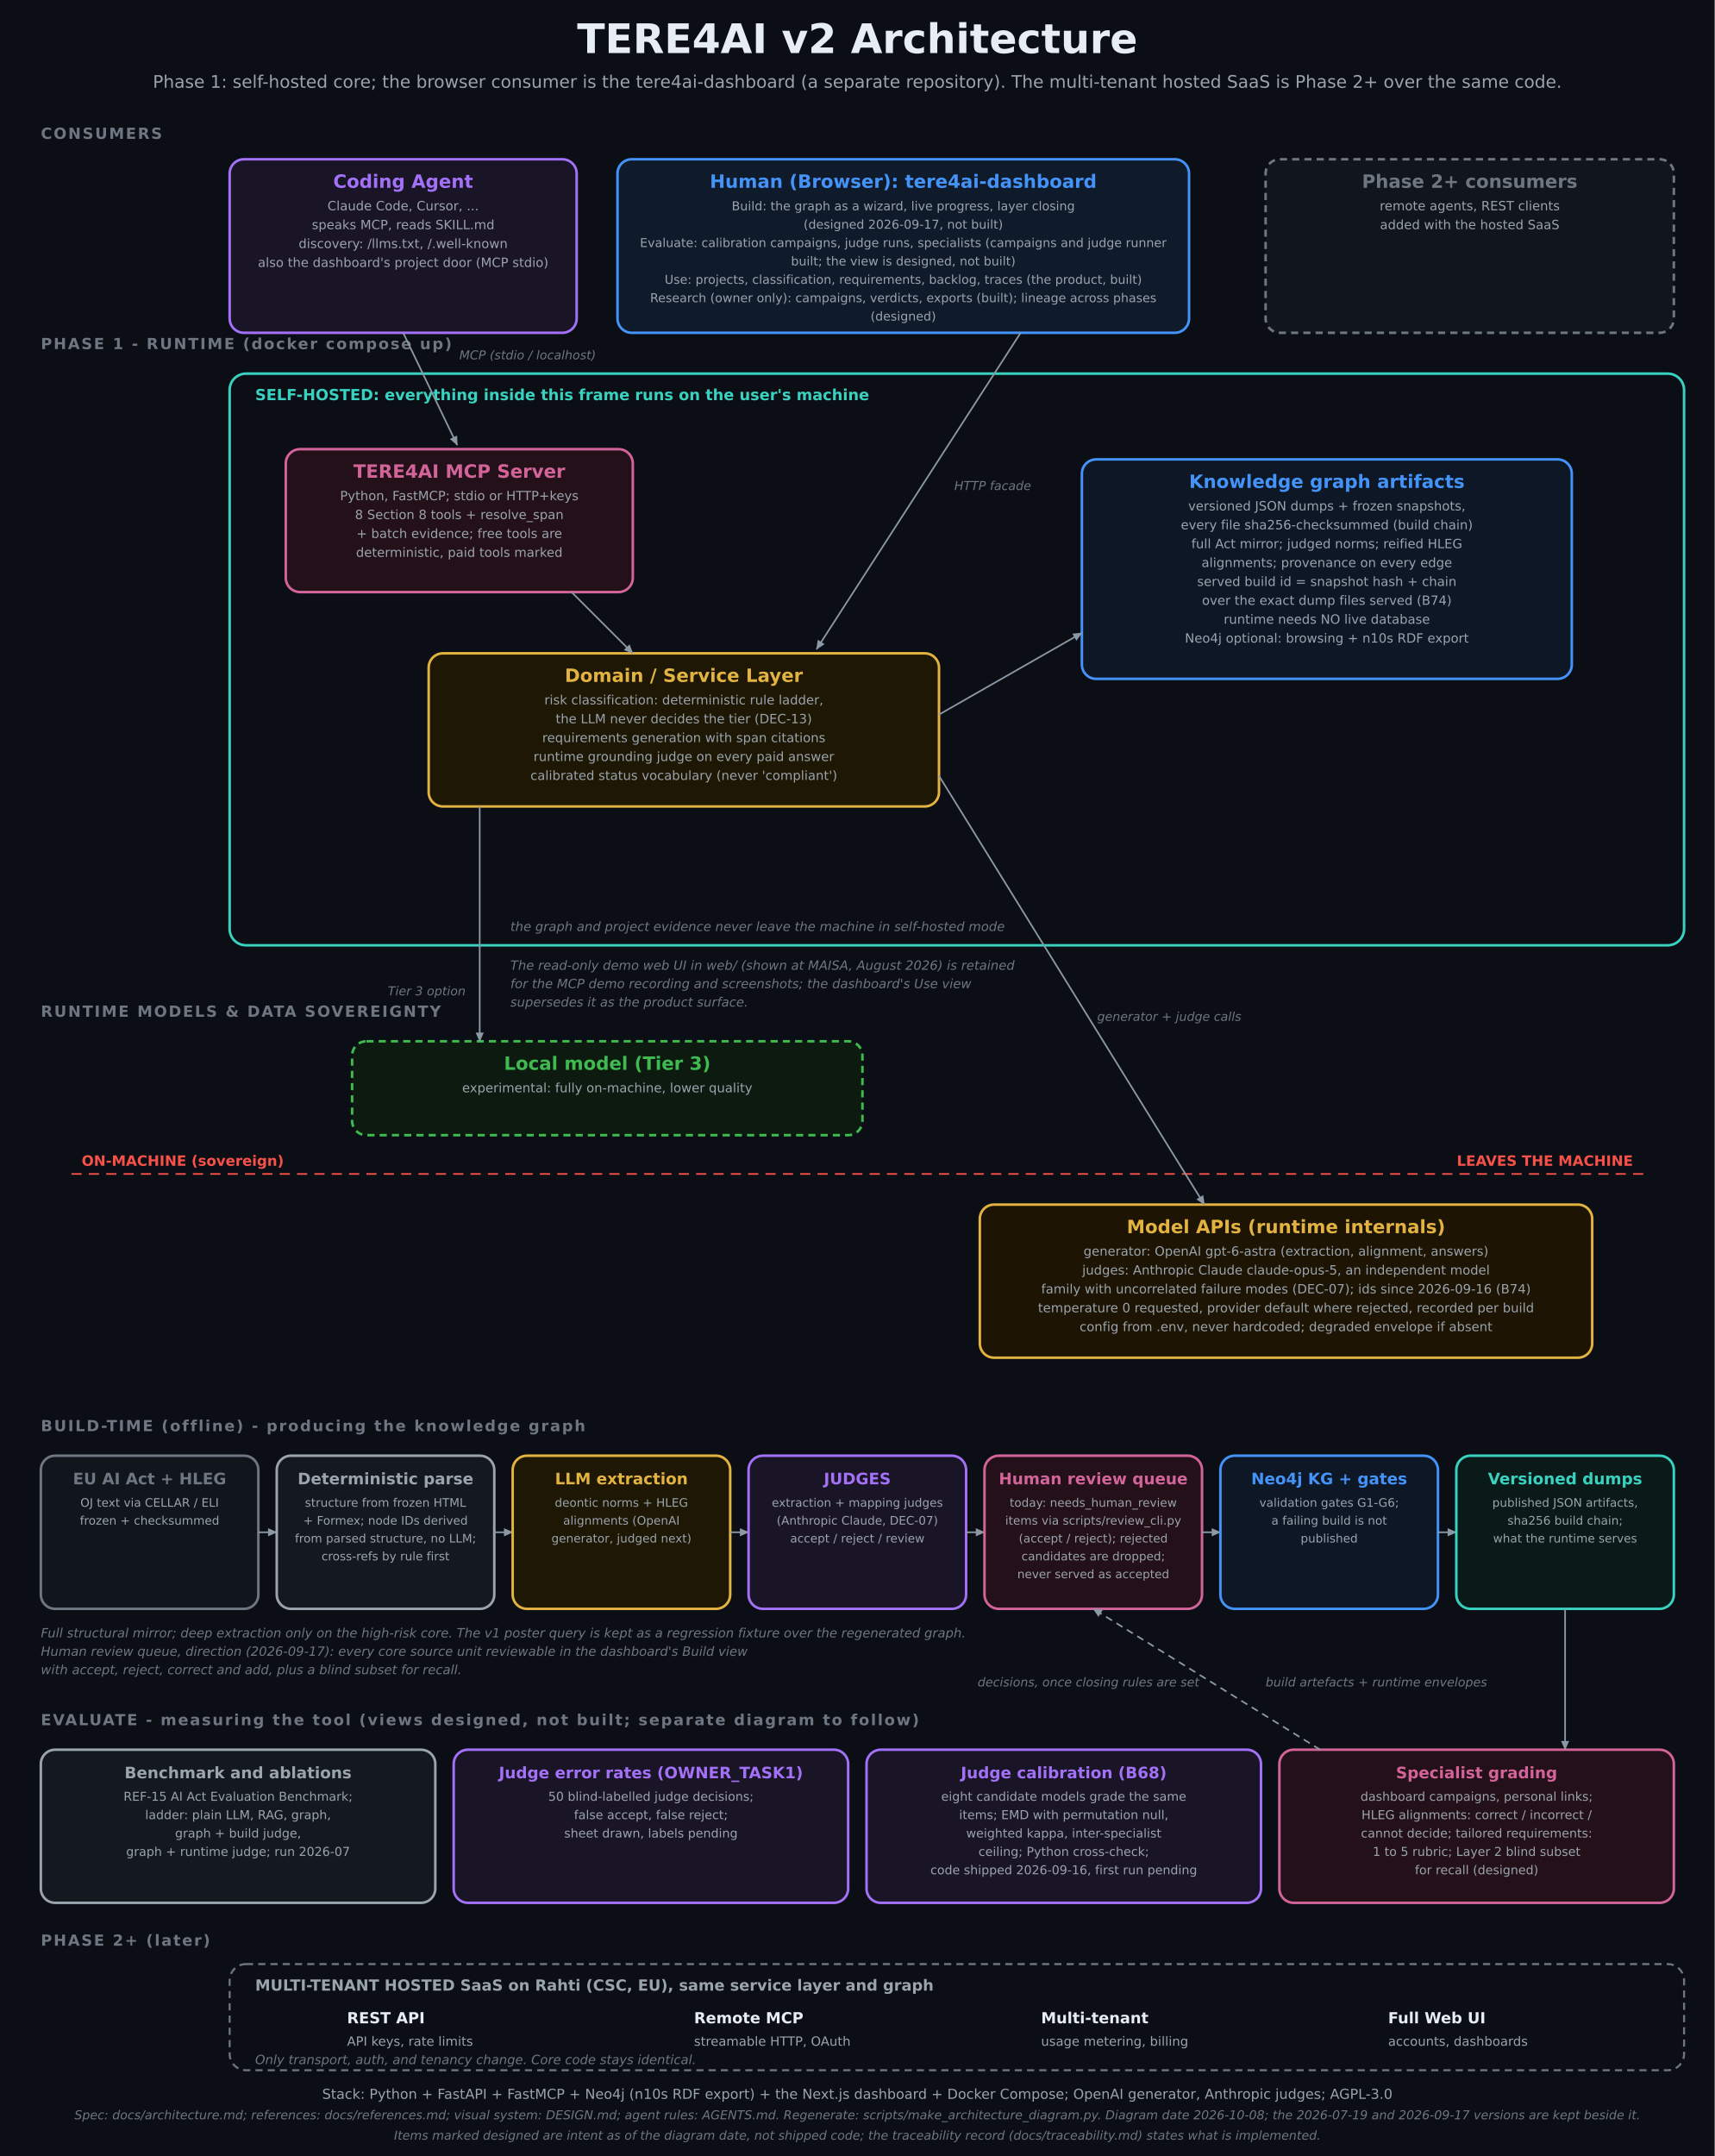
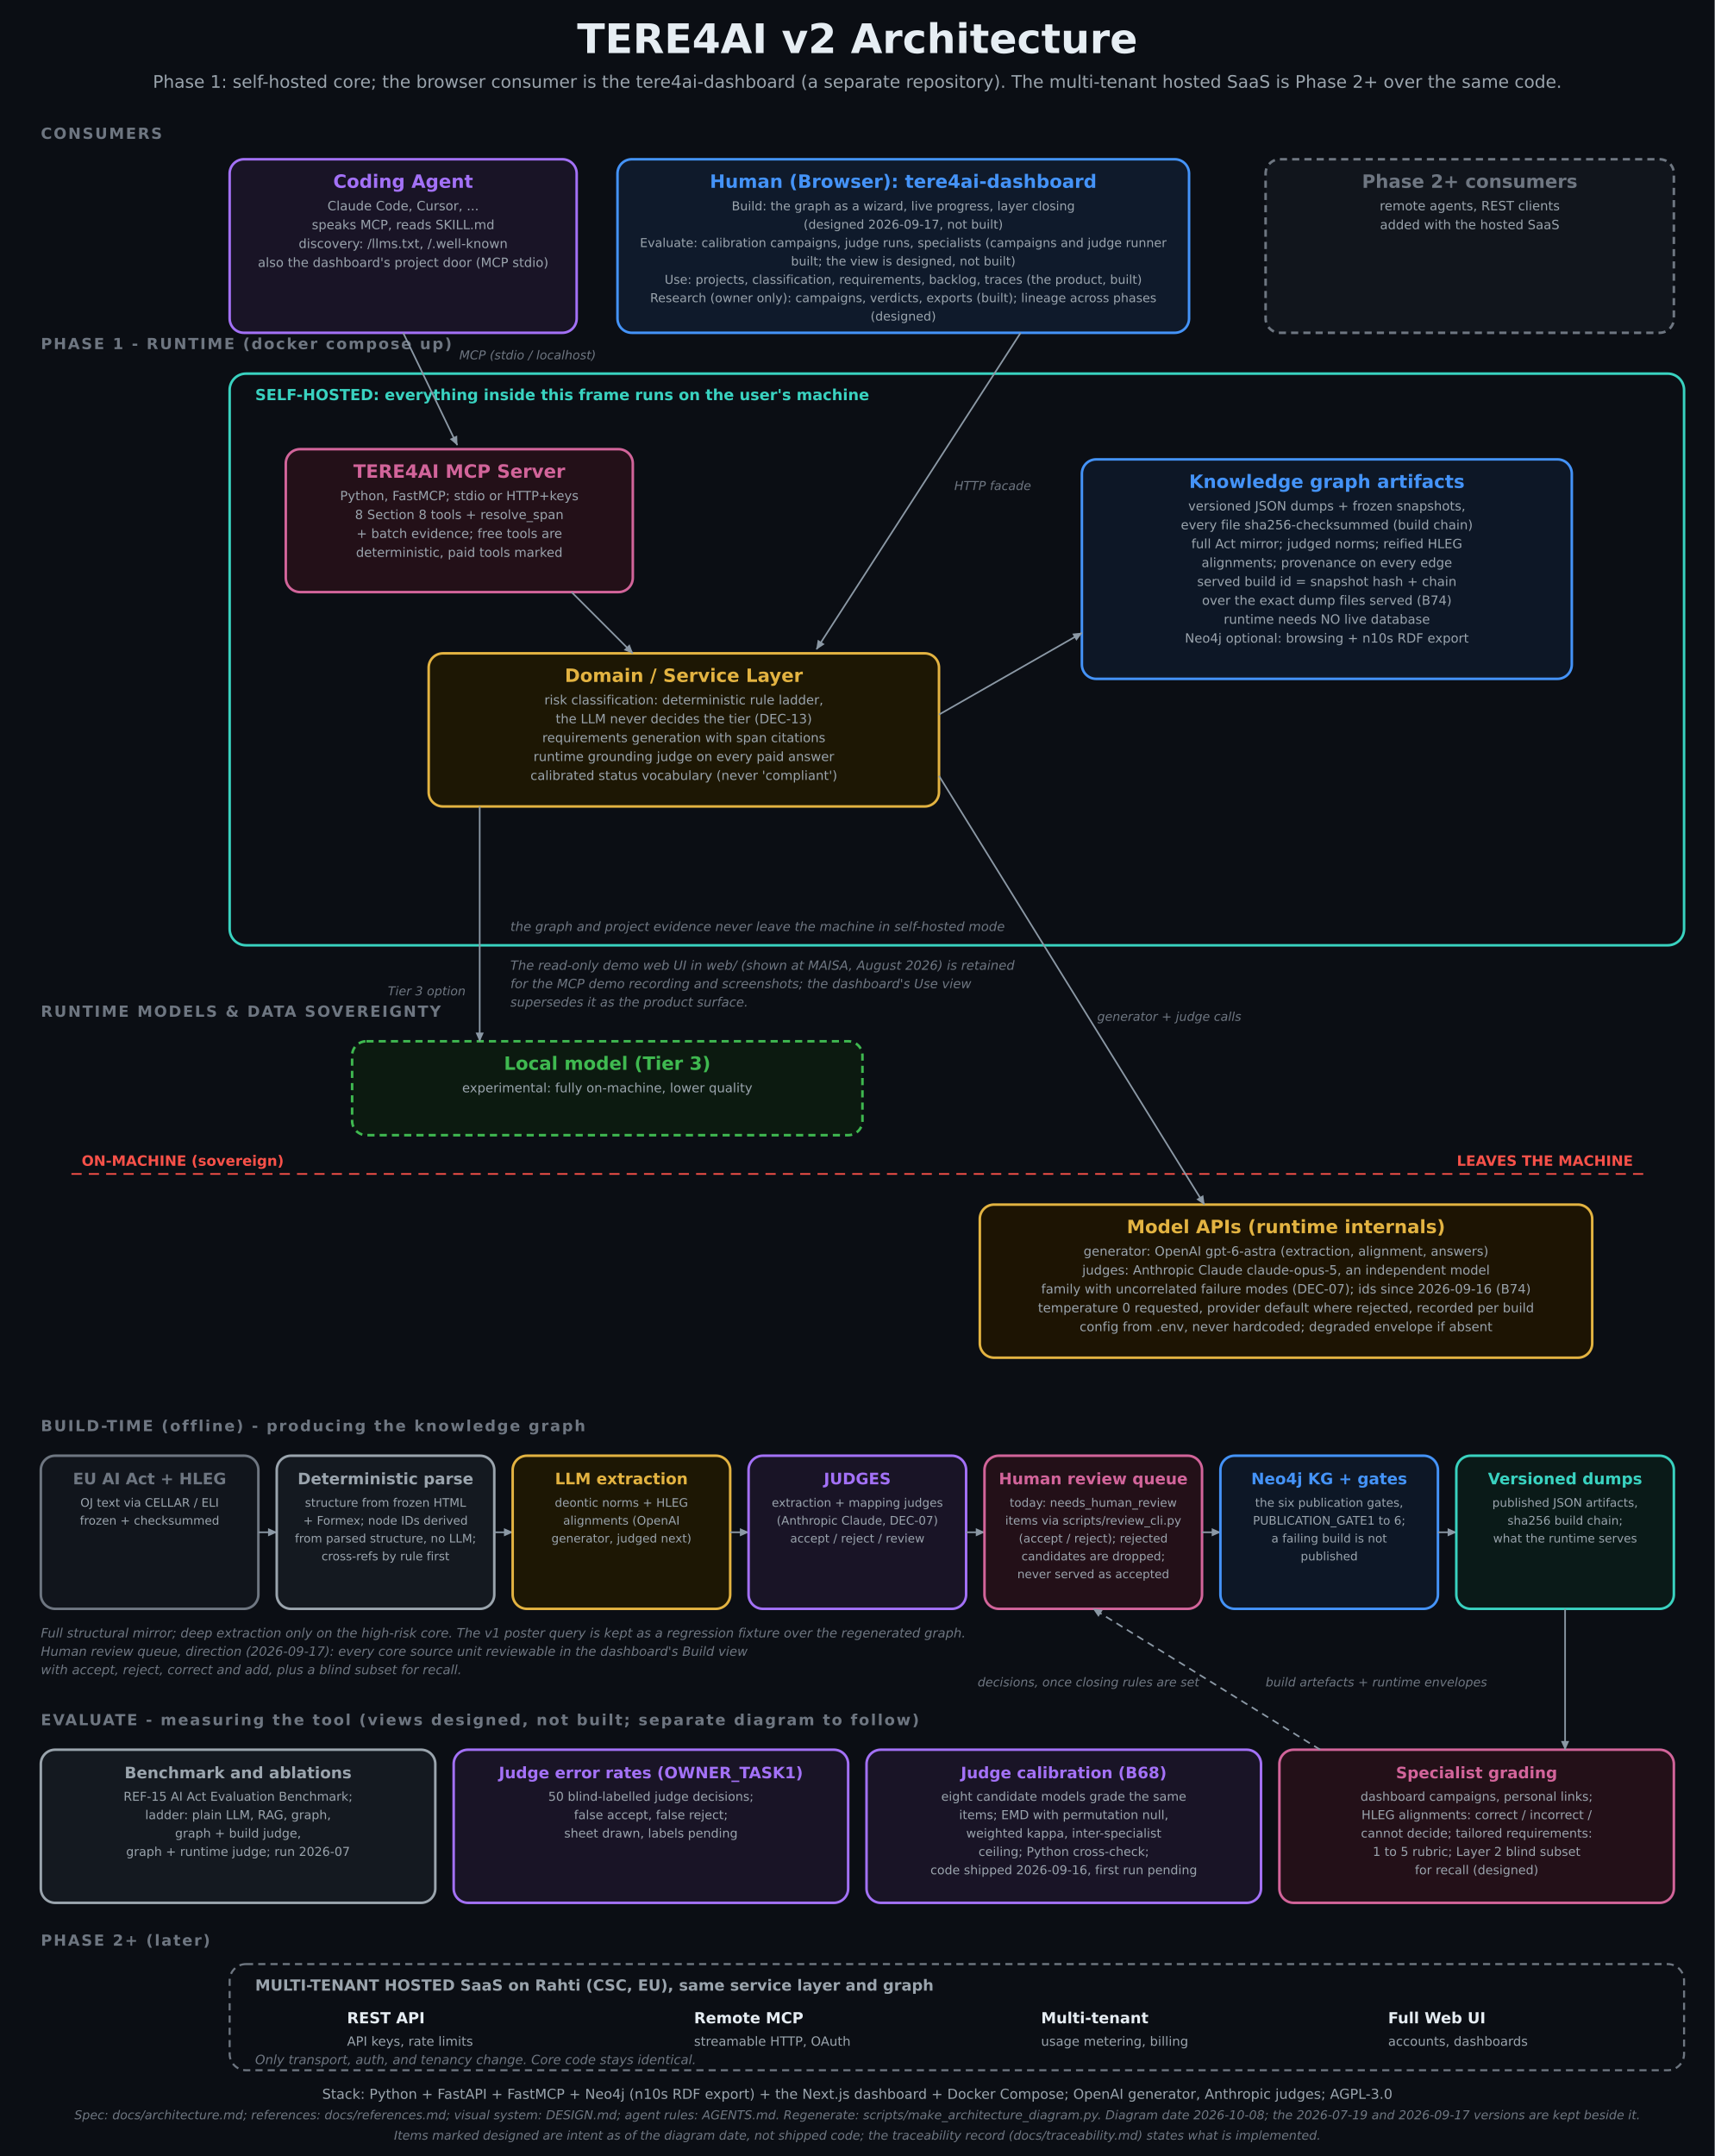
<svg xmlns="http://www.w3.org/2000/svg" width="1680" height="2112" viewBox="0 0 1680 2112">
  <defs>
    <marker id="ah" markerWidth="11" markerHeight="11" refX="8.5" refY="4" orient="auto" markerUnits="userSpaceOnUse">
      <path d="M0,0 L9,4 L0,8 z" fill="#8b98a5" />
    </marker>
  </defs>
  <rect x="0" y="0" width="1680" height="2112" fill="#0b0e14" />
  <text x="840.0" y="52" font-family="DejaVu Sans, sans-serif" font-size="40" fill="#e6edf3" text-anchor="middle" font-weight="bold">TERE4AI v2  Architecture</text>
  <text x="840.0" y="86" font-family="DejaVu Sans, sans-serif" font-size="17" fill="#9aa4ad" text-anchor="middle">Phase 1: self-hosted core; the browser consumer is the tere4ai-dashboard (a separate repository). The multi-tenant hosted SaaS is Phase 2+ over the same code.</text>
  <text x="40" y="136" font-family="DejaVu Sans, sans-serif" font-size="15" fill="#6e7681" text-anchor="start" font-weight="bold" letter-spacing="1.5">CONSUMERS</text>
  <rect x="225" y="156" width="340" height="170" rx="14" fill="#191426" stroke="#a371f7" stroke-width="2.5" />
  <text x="395.0" y="184" font-family="DejaVu Sans, sans-serif" font-size="18" fill="#a371f7" text-anchor="middle" font-weight="bold">Coding Agent</text>
  <text x="395.0" y="206" font-family="DejaVu Sans, sans-serif" font-size="12.5" fill="#9aa4ad" text-anchor="middle">Claude Code, Cursor, ...</text>
  <text x="395.0" y="224.5" font-family="DejaVu Sans, sans-serif" font-size="12.5" fill="#9aa4ad" text-anchor="middle">speaks MCP, reads SKILL.md</text>
  <text x="395.0" y="243.0" font-family="DejaVu Sans, sans-serif" font-size="12.5" fill="#9aa4ad" text-anchor="middle">discovery: /llms.txt, /.well-known</text>
  <text x="395.0" y="261.5" font-family="DejaVu Sans, sans-serif" font-size="12.5" fill="#9aa4ad" text-anchor="middle">also the dashboard's project door (MCP stdio)</text>
  <rect x="605" y="156" width="560" height="170" rx="14" fill="#0f1a2b" stroke="#4493f8" stroke-width="2.5" />
  <text x="885.0" y="184" font-family="DejaVu Sans, sans-serif" font-size="18" fill="#4493f8" text-anchor="middle" font-weight="bold">Human (Browser): tere4ai-dashboard</text>
  <text x="885.0" y="206" font-family="DejaVu Sans, sans-serif" font-size="12" fill="#9aa4ad" text-anchor="middle">Build: the graph as a wizard, live progress, layer closing</text>
  <text x="885.0" y="224" font-family="DejaVu Sans, sans-serif" font-size="12" fill="#9aa4ad" text-anchor="middle">(designed 2026-09-17, not built)</text>
  <text x="885.0" y="242" font-family="DejaVu Sans, sans-serif" font-size="12" fill="#9aa4ad" text-anchor="middle">Evaluate: calibration campaigns, judge runs, specialists (campaigns and judge runner</text>
  <text x="885.0" y="260" font-family="DejaVu Sans, sans-serif" font-size="12" fill="#9aa4ad" text-anchor="middle">built; the view is designed, not built)</text>
  <text x="885.0" y="278" font-family="DejaVu Sans, sans-serif" font-size="12" fill="#9aa4ad" text-anchor="middle">Use: projects, classification, requirements, backlog, traces (the product, built)</text>
  <text x="885.0" y="296" font-family="DejaVu Sans, sans-serif" font-size="12" fill="#9aa4ad" text-anchor="middle">Research (owner only): campaigns, verdicts, exports (built); lineage across phases</text>
  <text x="885.0" y="314" font-family="DejaVu Sans, sans-serif" font-size="12" fill="#9aa4ad" text-anchor="middle">(designed)</text>
  <rect x="1240" y="156" width="400" height="170" rx="14" fill="#11151c" stroke="#6e7681" stroke-width="2.5" stroke-dasharray="7,5" />
  <text x="1440.0" y="184" font-family="DejaVu Sans, sans-serif" font-size="18" fill="#6e7681" text-anchor="middle" font-weight="bold">Phase 2+ consumers</text>
  <text x="1440.0" y="206" font-family="DejaVu Sans, sans-serif" font-size="12.5" fill="#9aa4ad" text-anchor="middle">remote agents, REST clients</text>
  <text x="1440.0" y="224.5" font-family="DejaVu Sans, sans-serif" font-size="12.5" fill="#9aa4ad" text-anchor="middle">added with the hosted SaaS</text>
  <text x="40" y="342" font-family="DejaVu Sans, sans-serif" font-size="15" fill="#6e7681" text-anchor="start" font-weight="bold" letter-spacing="1.5">PHASE 1 - RUNTIME (docker compose up)</text>
  <rect x="225" y="366" width="1425" height="560" rx="16" fill="none" stroke="#39d2c0" stroke-width="2.5" />
  <text x="250" y="392" font-family="DejaVu Sans, sans-serif" font-size="15" fill="#39d2c0" text-anchor="start" font-weight="bold">SELF-HOSTED: everything inside this frame runs on the user's machine</text>
  <line x1="395" y1="326" x2="448" y2="436" stroke="#8b98a5" stroke-width="1.6" marker-end="url(#ah)" />
  <text x="450" y="352" font-family="DejaVu Sans, sans-serif" font-size="12" fill="#6e7681" text-anchor="start" font-style="italic">MCP (stdio / localhost)</text>
  <line x1="1000" y1="326" x2="800" y2="636" stroke="#8b98a5" stroke-width="1.6" marker-end="url(#ah)" />
  <text x="935" y="480" font-family="DejaVu Sans, sans-serif" font-size="12" fill="#6e7681" text-anchor="start" font-style="italic">HTTP facade</text>
  <rect x="280" y="440" width="340" height="140" rx="14" fill="#231018" stroke="#d2649a" stroke-width="2.5" />
  <text x="450.0" y="468" font-family="DejaVu Sans, sans-serif" font-size="18" fill="#d2649a" text-anchor="middle" font-weight="bold">TERE4AI MCP Server</text>
  <text x="450.0" y="490" font-family="DejaVu Sans, sans-serif" font-size="12.5" fill="#9aa4ad" text-anchor="middle">Python, FastMCP; stdio or HTTP+keys</text>
  <text x="450.0" y="508.5" font-family="DejaVu Sans, sans-serif" font-size="12.5" fill="#9aa4ad" text-anchor="middle">8 Section 8 tools + resolve_span</text>
  <text x="450.0" y="527.0" font-family="DejaVu Sans, sans-serif" font-size="12.5" fill="#9aa4ad" text-anchor="middle">+ batch evidence; free tools are</text>
  <text x="450.0" y="545.5" font-family="DejaVu Sans, sans-serif" font-size="12.5" fill="#9aa4ad" text-anchor="middle">deterministic, paid tools marked</text>
  <rect x="420" y="640" width="500" height="150" rx="14" fill="#1d1704" stroke="#e3b341" stroke-width="2.5" />
  <text x="670.0" y="668" font-family="DejaVu Sans, sans-serif" font-size="18" fill="#e3b341" text-anchor="middle" font-weight="bold">Domain / Service Layer</text>
  <text x="670.0" y="690" font-family="DejaVu Sans, sans-serif" font-size="12.5" fill="#9aa4ad" text-anchor="middle">risk classification: deterministic rule ladder,</text>
  <text x="670.0" y="708.5" font-family="DejaVu Sans, sans-serif" font-size="12.5" fill="#9aa4ad" text-anchor="middle">the LLM never decides the tier (DEC-13)</text>
  <text x="670.0" y="727.0" font-family="DejaVu Sans, sans-serif" font-size="12.5" fill="#9aa4ad" text-anchor="middle">requirements generation with span citations</text>
  <text x="670.0" y="745.5" font-family="DejaVu Sans, sans-serif" font-size="12.5" fill="#9aa4ad" text-anchor="middle">runtime grounding judge on every paid answer</text>
  <text x="670.0" y="764.0" font-family="DejaVu Sans, sans-serif" font-size="12.5" fill="#9aa4ad" text-anchor="middle">calibrated status vocabulary (never 'compliant')</text>
  <rect x="1060" y="450" width="480" height="215" rx="14" fill="#0d1726" stroke="#4493f8" stroke-width="2.5" />
  <text x="1300.0" y="478" font-family="DejaVu Sans, sans-serif" font-size="18" fill="#4493f8" text-anchor="middle" font-weight="bold">Knowledge graph artifacts</text>
  <text x="1300.0" y="500" font-family="DejaVu Sans, sans-serif" font-size="12.5" fill="#9aa4ad" text-anchor="middle">versioned JSON dumps + frozen snapshots,</text>
  <text x="1300.0" y="518.5" font-family="DejaVu Sans, sans-serif" font-size="12.5" fill="#9aa4ad" text-anchor="middle">every file sha256-checksummed (build chain)</text>
  <text x="1300.0" y="537.0" font-family="DejaVu Sans, sans-serif" font-size="12.5" fill="#9aa4ad" text-anchor="middle">full Act mirror; judged norms; reified HLEG</text>
  <text x="1300.0" y="555.5" font-family="DejaVu Sans, sans-serif" font-size="12.5" fill="#9aa4ad" text-anchor="middle">alignments; provenance on every edge</text>
  <text x="1300.0" y="574.0" font-family="DejaVu Sans, sans-serif" font-size="12.5" fill="#9aa4ad" text-anchor="middle">served build id = snapshot hash + chain</text>
  <text x="1300.0" y="592.5" font-family="DejaVu Sans, sans-serif" font-size="12.5" fill="#9aa4ad" text-anchor="middle">over the exact dump files served (B74)</text>
  <text x="1300.0" y="611.0" font-family="DejaVu Sans, sans-serif" font-size="12.5" fill="#9aa4ad" text-anchor="middle">runtime needs NO live database</text>
  <text x="1300.0" y="629.5" font-family="DejaVu Sans, sans-serif" font-size="12.5" fill="#9aa4ad" text-anchor="middle">Neo4j optional: browsing + n10s RDF export</text>
  <line x1="560" y1="580" x2="620" y2="640" stroke="#8b98a5" stroke-width="1.6" marker-end="url(#ah)" />
  <line x1="920" y1="700" x2="1060" y2="620" stroke="#8b98a5" stroke-width="1.6" marker-end="url(#ah)" />
  <text x="500" y="912" font-family="DejaVu Sans, sans-serif" font-size="12.5" fill="#6e7681" text-anchor="start" font-style="italic">the graph and project evidence never leave the machine in self-hosted mode</text>
  <text x="500" y="950" font-family="DejaVu Sans, sans-serif" font-size="12.5" fill="#6e7681" text-anchor="start" font-style="italic">The read-only demo web UI in web/ (shown at MAISA, August 2026) is retained</text>
  <text x="500" y="968" font-family="DejaVu Sans, sans-serif" font-size="12.5" fill="#6e7681" text-anchor="start" font-style="italic">for the MCP demo recording and screenshots; the dashboard's Use view</text>
  <text x="500" y="986" font-family="DejaVu Sans, sans-serif" font-size="12.5" fill="#6e7681" text-anchor="start" font-style="italic">supersedes it as the product surface.</text>
  <text x="40" y="996" font-family="DejaVu Sans, sans-serif" font-size="15" fill="#6e7681" text-anchor="start" font-weight="bold" letter-spacing="1.5">RUNTIME MODELS &amp; DATA SOVEREIGNTY</text>
  <rect x="345" y="1020" width="500" height="92" rx="14" fill="#0c1a10" stroke="#3fb950" stroke-width="2.5" stroke-dasharray="7,5" />
  <text x="595.0" y="1048" font-family="DejaVu Sans, sans-serif" font-size="18" fill="#3fb950" text-anchor="middle" font-weight="bold">Local model (Tier 3)</text>
  <text x="595.0" y="1070" font-family="DejaVu Sans, sans-serif" font-size="12.5" fill="#9aa4ad" text-anchor="middle">experimental: fully on-machine, lower quality</text>
  <line x1="470" y1="790" x2="470" y2="1020" stroke="#8b98a5" stroke-width="1.6" marker-end="url(#ah)" />
  <text x="380" y="975" font-family="DejaVu Sans, sans-serif" font-size="12" fill="#6e7681" text-anchor="start" font-style="italic">Tier 3 option</text>
  <line x1="70" y1="1150" x2="1610" y2="1150" stroke="#f85149" stroke-width="1.6" stroke-dasharray="10,7" />
  <text x="80" y="1142" font-family="DejaVu Sans, sans-serif" font-size="14" fill="#f85149" text-anchor="start" font-weight="bold">ON-MACHINE (sovereign)</text>
  <text x="1600" y="1142" font-family="DejaVu Sans, sans-serif" font-size="14" fill="#f85149" text-anchor="end" font-weight="bold">LEAVES THE MACHINE</text>
  <rect x="960" y="1180" width="600" height="150" rx="14" fill="#1d1403" stroke="#e3b341" stroke-width="2.5" />
  <text x="1260.0" y="1208" font-family="DejaVu Sans, sans-serif" font-size="18" fill="#e3b341" text-anchor="middle" font-weight="bold">Model APIs (runtime internals)</text>
  <text x="1260.0" y="1230" font-family="DejaVu Sans, sans-serif" font-size="12.5" fill="#9aa4ad" text-anchor="middle">generator: OpenAI gpt-6-astra (extraction, alignment, answers)</text>
  <text x="1260.0" y="1248.5" font-family="DejaVu Sans, sans-serif" font-size="12.5" fill="#9aa4ad" text-anchor="middle">judges: Anthropic Claude claude-opus-5, an independent model</text>
  <text x="1260.0" y="1267.0" font-family="DejaVu Sans, sans-serif" font-size="12.5" fill="#9aa4ad" text-anchor="middle">family with uncorrelated failure modes (DEC-07); ids since 2026-09-16 (B74)</text>
  <text x="1260.0" y="1285.5" font-family="DejaVu Sans, sans-serif" font-size="12.5" fill="#9aa4ad" text-anchor="middle">temperature 0 requested, provider default where rejected, recorded per build</text>
  <text x="1260.0" y="1304.0" font-family="DejaVu Sans, sans-serif" font-size="12.5" fill="#9aa4ad" text-anchor="middle">config from .env, never hardcoded; degraded envelope if absent</text>
  <line x1="920" y1="760" x2="1180" y2="1180" stroke="#8b98a5" stroke-width="1.6" marker-end="url(#ah)" />
  <text x="1075" y="1000" font-family="DejaVu Sans, sans-serif" font-size="12" fill="#6e7681" text-anchor="start" font-style="italic">generator + judge calls</text>
  <text x="40" y="1402" font-family="DejaVu Sans, sans-serif" font-size="15" fill="#6e7681" text-anchor="start" font-weight="bold" letter-spacing="1.5">BUILD-TIME (offline) - producing the knowledge graph</text>
  <rect x="40" y="1426" width="213.143" height="150" rx="14" fill="#11151c" stroke="#6e7681" stroke-width="2.5" />
  <text x="146.571" y="1454" font-family="DejaVu Sans, sans-serif" font-size="15.5" fill="#6e7681" text-anchor="middle" font-weight="bold">EU AI Act + HLEG</text>
  <text x="146.571" y="1476" font-family="DejaVu Sans, sans-serif" font-size="11.5" fill="#9aa4ad" text-anchor="middle">OJ text via CELLAR / ELI</text>
  <text x="146.571" y="1493.5" font-family="DejaVu Sans, sans-serif" font-size="11.5" fill="#9aa4ad" text-anchor="middle">frozen + checksummed</text>
  <line x1="253.143" y1="1501.0" x2="271.143" y2="1501.0" stroke="#8b98a5" stroke-width="1.6" marker-end="url(#ah)" />
  <rect x="271.143" y="1426" width="213.143" height="150" rx="14" fill="#141920" stroke="#9aa4ad" stroke-width="2.5" />
  <text x="377.714" y="1454" font-family="DejaVu Sans, sans-serif" font-size="15.5" fill="#9aa4ad" text-anchor="middle" font-weight="bold">Deterministic parse</text>
  <text x="377.714" y="1476" font-family="DejaVu Sans, sans-serif" font-size="11.5" fill="#9aa4ad" text-anchor="middle">structure from frozen HTML</text>
  <text x="377.714" y="1493.5" font-family="DejaVu Sans, sans-serif" font-size="11.5" fill="#9aa4ad" text-anchor="middle">+ Formex; node IDs derived</text>
  <text x="377.714" y="1511.0" font-family="DejaVu Sans, sans-serif" font-size="11.5" fill="#9aa4ad" text-anchor="middle">from parsed structure, no LLM;</text>
  <text x="377.714" y="1528.5" font-family="DejaVu Sans, sans-serif" font-size="11.5" fill="#9aa4ad" text-anchor="middle">cross-refs by rule first</text>
  <line x1="484.286" y1="1501.0" x2="502.286" y2="1501.0" stroke="#8b98a5" stroke-width="1.6" marker-end="url(#ah)" />
  <rect x="502.286" y="1426" width="213.143" height="150" rx="14" fill="#1d1704" stroke="#e3b341" stroke-width="2.5" />
  <text x="608.857" y="1454" font-family="DejaVu Sans, sans-serif" font-size="15.5" fill="#e3b341" text-anchor="middle" font-weight="bold">LLM extraction</text>
  <text x="608.857" y="1476" font-family="DejaVu Sans, sans-serif" font-size="11.5" fill="#9aa4ad" text-anchor="middle">deontic norms + HLEG</text>
  <text x="608.857" y="1493.5" font-family="DejaVu Sans, sans-serif" font-size="11.5" fill="#9aa4ad" text-anchor="middle">alignments (OpenAI</text>
  <text x="608.857" y="1511.0" font-family="DejaVu Sans, sans-serif" font-size="11.5" fill="#9aa4ad" text-anchor="middle">generator, judged next)</text>
  <line x1="715.429" y1="1501.0" x2="733.429" y2="1501.0" stroke="#8b98a5" stroke-width="1.6" marker-end="url(#ah)" />
  <rect x="733.429" y="1426" width="213.143" height="150" rx="14" fill="#191426" stroke="#a371f7" stroke-width="2.5" />
  <text x="840" y="1454" font-family="DejaVu Sans, sans-serif" font-size="15.5" fill="#a371f7" text-anchor="middle" font-weight="bold">JUDGES</text>
  <text x="840" y="1476" font-family="DejaVu Sans, sans-serif" font-size="11.5" fill="#9aa4ad" text-anchor="middle">extraction + mapping judges</text>
  <text x="840" y="1493.5" font-family="DejaVu Sans, sans-serif" font-size="11.5" fill="#9aa4ad" text-anchor="middle">(Anthropic Claude, DEC-07)</text>
  <text x="840" y="1511.0" font-family="DejaVu Sans, sans-serif" font-size="11.5" fill="#9aa4ad" text-anchor="middle">accept / reject / review</text>
  <line x1="946.571" y1="1501.0" x2="964.571" y2="1501.0" stroke="#8b98a5" stroke-width="1.6" marker-end="url(#ah)" />
  <rect x="964.571" y="1426" width="213.143" height="150" rx="14" fill="#231018" stroke="#d2649a" stroke-width="2.5" />
  <text x="1071.143" y="1454" font-family="DejaVu Sans, sans-serif" font-size="15.5" fill="#d2649a" text-anchor="middle" font-weight="bold">Human review queue</text>
  <text x="1071.143" y="1476" font-family="DejaVu Sans, sans-serif" font-size="11.5" fill="#9aa4ad" text-anchor="middle">today: needs_human_review</text>
  <text x="1071.143" y="1493.5" font-family="DejaVu Sans, sans-serif" font-size="11.5" fill="#9aa4ad" text-anchor="middle">items via scripts/review_cli.py</text>
  <text x="1071.143" y="1511.0" font-family="DejaVu Sans, sans-serif" font-size="11.5" fill="#9aa4ad" text-anchor="middle">(accept / reject); rejected</text>
  <text x="1071.143" y="1528.5" font-family="DejaVu Sans, sans-serif" font-size="11.5" fill="#9aa4ad" text-anchor="middle">candidates are dropped;</text>
  <text x="1071.143" y="1546.0" font-family="DejaVu Sans, sans-serif" font-size="11.5" fill="#9aa4ad" text-anchor="middle">never served as accepted</text>
  <line x1="1177.714" y1="1501.0" x2="1195.714" y2="1501.0" stroke="#8b98a5" stroke-width="1.6" marker-end="url(#ah)" />
  <rect x="1195.714" y="1426" width="213.143" height="150" rx="14" fill="#0d1726" stroke="#4493f8" stroke-width="2.5" />
  <text x="1302.286" y="1454" font-family="DejaVu Sans, sans-serif" font-size="15.5" fill="#4493f8" text-anchor="middle" font-weight="bold">Neo4j KG + gates</text>
-   <text x="1302.286" y="1476" font-family="DejaVu Sans, sans-serif" font-size="11.5" fill="#9aa4ad" text-anchor="middle">validation gates G1-G6;</text>
-   <text x="1302.286" y="1493.5" font-family="DejaVu Sans, sans-serif" font-size="11.5" fill="#9aa4ad" text-anchor="middle">a failing build is not</text>
-   <text x="1302.286" y="1511.0" font-family="DejaVu Sans, sans-serif" font-size="11.5" fill="#9aa4ad" text-anchor="middle">published</text>
+   <text x="1302.286" y="1476" font-family="DejaVu Sans, sans-serif" font-size="11.5" fill="#9aa4ad" text-anchor="middle">the six publication gates,</text>
+   <text x="1302.286" y="1493.5" font-family="DejaVu Sans, sans-serif" font-size="11.5" fill="#9aa4ad" text-anchor="middle">PUBLICATION_GATE1 to 6;</text>
+   <text x="1302.286" y="1511.0" font-family="DejaVu Sans, sans-serif" font-size="11.5" fill="#9aa4ad" text-anchor="middle">a failing build is not</text>
+   <text x="1302.286" y="1528.5" font-family="DejaVu Sans, sans-serif" font-size="11.5" fill="#9aa4ad" text-anchor="middle">published</text>
  <line x1="1408.857" y1="1501.0" x2="1426.857" y2="1501.0" stroke="#8b98a5" stroke-width="1.6" marker-end="url(#ah)" />
  <rect x="1426.857" y="1426" width="213.143" height="150" rx="14" fill="#0a1a18" stroke="#39d2c0" stroke-width="2.5" />
  <text x="1533.429" y="1454" font-family="DejaVu Sans, sans-serif" font-size="15.5" fill="#39d2c0" text-anchor="middle" font-weight="bold">Versioned dumps</text>
  <text x="1533.429" y="1476" font-family="DejaVu Sans, sans-serif" font-size="11.5" fill="#9aa4ad" text-anchor="middle">published JSON artifacts,</text>
  <text x="1533.429" y="1493.5" font-family="DejaVu Sans, sans-serif" font-size="11.5" fill="#9aa4ad" text-anchor="middle">sha256 build chain;</text>
  <text x="1533.429" y="1511.0" font-family="DejaVu Sans, sans-serif" font-size="11.5" fill="#9aa4ad" text-anchor="middle">what the runtime serves</text>
  <text x="40" y="1604" font-family="DejaVu Sans, sans-serif" font-size="12.5" fill="#6e7681" text-anchor="start" font-style="italic">Full structural mirror; deep extraction only on the high-risk core. The v1 poster query is kept as a regression fixture over the regenerated graph.</text>
  <text x="40" y="1622" font-family="DejaVu Sans, sans-serif" font-size="12.5" fill="#6e7681" text-anchor="start" font-style="italic">Human review queue, direction (2026-09-17): every core source unit reviewable in the dashboard's Build view</text>
  <text x="40" y="1640" font-family="DejaVu Sans, sans-serif" font-size="12.5" fill="#6e7681" text-anchor="start" font-style="italic">with accept, reject, correct and add, plus a blind subset for recall.</text>
  <text x="40" y="1690" font-family="DejaVu Sans, sans-serif" font-size="15" fill="#6e7681" text-anchor="start" font-weight="bold" letter-spacing="1.5">EVALUATE - measuring the tool (views designed, not built; separate diagram to follow)</text>
  <rect x="40" y="1714" width="386.5" height="150" rx="14" fill="#141920" stroke="#9aa4ad" stroke-width="2.5" />
  <text x="233.25" y="1742" font-family="DejaVu Sans, sans-serif" font-size="15.5" fill="#9aa4ad" text-anchor="middle" font-weight="bold">Benchmark and ablations</text>
  <text x="233.25" y="1764" font-family="DejaVu Sans, sans-serif" font-size="12" fill="#9aa4ad" text-anchor="middle">REF-15 AI Act Evaluation Benchmark;</text>
  <text x="233.25" y="1782" font-family="DejaVu Sans, sans-serif" font-size="12" fill="#9aa4ad" text-anchor="middle">ladder: plain LLM, RAG, graph,</text>
  <text x="233.25" y="1800" font-family="DejaVu Sans, sans-serif" font-size="12" fill="#9aa4ad" text-anchor="middle">graph + build judge,</text>
  <text x="233.25" y="1818" font-family="DejaVu Sans, sans-serif" font-size="12" fill="#9aa4ad" text-anchor="middle">graph + runtime judge; run 2026-07</text>
  <rect x="444.5" y="1714" width="386.5" height="150" rx="14" fill="#191426" stroke="#a371f7" stroke-width="2.5" />
  <text x="637.75" y="1742" font-family="DejaVu Sans, sans-serif" font-size="15.5" fill="#a371f7" text-anchor="middle" font-weight="bold">Judge error rates (OWNER_TASK1)</text>
  <text x="637.75" y="1764" font-family="DejaVu Sans, sans-serif" font-size="12" fill="#9aa4ad" text-anchor="middle">50 blind-labelled judge decisions;</text>
  <text x="637.75" y="1782" font-family="DejaVu Sans, sans-serif" font-size="12" fill="#9aa4ad" text-anchor="middle">false accept, false reject;</text>
  <text x="637.75" y="1800" font-family="DejaVu Sans, sans-serif" font-size="12" fill="#9aa4ad" text-anchor="middle">sheet drawn, labels pending</text>
  <rect x="849.0" y="1714" width="386.5" height="150" rx="14" fill="#191426" stroke="#a371f7" stroke-width="2.5" />
  <text x="1042.25" y="1742" font-family="DejaVu Sans, sans-serif" font-size="15.5" fill="#a371f7" text-anchor="middle" font-weight="bold">Judge calibration (B68)</text>
  <text x="1042.25" y="1764" font-family="DejaVu Sans, sans-serif" font-size="12" fill="#9aa4ad" text-anchor="middle">eight candidate models grade the same</text>
  <text x="1042.25" y="1782" font-family="DejaVu Sans, sans-serif" font-size="12" fill="#9aa4ad" text-anchor="middle">items; EMD with permutation null,</text>
  <text x="1042.25" y="1800" font-family="DejaVu Sans, sans-serif" font-size="12" fill="#9aa4ad" text-anchor="middle">weighted kappa, inter-specialist</text>
  <text x="1042.25" y="1818" font-family="DejaVu Sans, sans-serif" font-size="12" fill="#9aa4ad" text-anchor="middle">ceiling; Python cross-check;</text>
  <text x="1042.25" y="1836" font-family="DejaVu Sans, sans-serif" font-size="12" fill="#9aa4ad" text-anchor="middle">code shipped 2026-09-16, first run pending</text>
  <rect x="1253.5" y="1714" width="386.5" height="150" rx="14" fill="#231018" stroke="#d2649a" stroke-width="2.5" />
  <text x="1446.75" y="1742" font-family="DejaVu Sans, sans-serif" font-size="15.5" fill="#d2649a" text-anchor="middle" font-weight="bold">Specialist grading</text>
  <text x="1446.75" y="1764" font-family="DejaVu Sans, sans-serif" font-size="12" fill="#9aa4ad" text-anchor="middle">dashboard campaigns, personal links;</text>
  <text x="1446.75" y="1782" font-family="DejaVu Sans, sans-serif" font-size="12" fill="#9aa4ad" text-anchor="middle">HLEG alignments: correct / incorrect /</text>
  <text x="1446.75" y="1800" font-family="DejaVu Sans, sans-serif" font-size="12" fill="#9aa4ad" text-anchor="middle">cannot decide; tailored requirements:</text>
  <text x="1446.75" y="1818" font-family="DejaVu Sans, sans-serif" font-size="12" fill="#9aa4ad" text-anchor="middle">1 to 5 rubric; Layer 2 blind subset</text>
  <text x="1446.75" y="1836" font-family="DejaVu Sans, sans-serif" font-size="12" fill="#9aa4ad" text-anchor="middle">for recall (designed)</text>
  <line x1="1533.429" y1="1576" x2="1533.429" y2="1714" stroke="#8b98a5" stroke-width="1.6" marker-end="url(#ah)" />
  <text x="1240" y="1652" font-family="DejaVu Sans, sans-serif" font-size="12" fill="#6e7681" text-anchor="start" font-style="italic">build artefacts + runtime envelopes</text>
  <line x1="1293.5" y1="1714" x2="1071.143" y2="1576" stroke="#8b98a5" stroke-width="1.6" stroke-dasharray="7,5" marker-end="url(#ah)" />
  <text x="1175" y="1652" font-family="DejaVu Sans, sans-serif" font-size="12" fill="#6e7681" text-anchor="end" font-style="italic">decisions, once closing rules are set</text>
  <text x="40" y="1906" font-family="DejaVu Sans, sans-serif" font-size="15" fill="#6e7681" text-anchor="start" font-weight="bold" letter-spacing="1.5">PHASE 2+ (later)</text>
  <rect x="225" y="1924" width="1425" height="104" rx="16" fill="none" stroke="#6e7681" stroke-width="2" stroke-dasharray="7,5" />
  <text x="250" y="1950" font-family="DejaVu Sans, sans-serif" font-size="15" fill="#9aa4ad" text-anchor="start" font-weight="bold">MULTI-TENANT HOSTED SaaS on Rahti (CSC, EU), same service layer and graph</text>
  <text x="340" y="1982" font-family="DejaVu Sans, sans-serif" font-size="15" fill="#e6edf3" text-anchor="start" font-weight="bold">REST API</text>
  <text x="340" y="2004" font-family="DejaVu Sans, sans-serif" font-size="12.5" fill="#9aa4ad" text-anchor="start">API keys, rate limits</text>
  <text x="680" y="1982" font-family="DejaVu Sans, sans-serif" font-size="15" fill="#e6edf3" text-anchor="start" font-weight="bold">Remote MCP</text>
  <text x="680" y="2004" font-family="DejaVu Sans, sans-serif" font-size="12.5" fill="#9aa4ad" text-anchor="start">streamable HTTP, OAuth</text>
  <text x="1020" y="1982" font-family="DejaVu Sans, sans-serif" font-size="15" fill="#e6edf3" text-anchor="start" font-weight="bold">Multi-tenant</text>
  <text x="1020" y="2004" font-family="DejaVu Sans, sans-serif" font-size="12.5" fill="#9aa4ad" text-anchor="start">usage metering, billing</text>
  <text x="1360" y="1982" font-family="DejaVu Sans, sans-serif" font-size="15" fill="#e6edf3" text-anchor="start" font-weight="bold">Full Web UI</text>
  <text x="1360" y="2004" font-family="DejaVu Sans, sans-serif" font-size="12.5" fill="#9aa4ad" text-anchor="start">accounts, dashboards</text>
  <text x="250" y="2022" font-family="DejaVu Sans, sans-serif" font-size="12.5" fill="#6e7681" text-anchor="start" font-style="italic">Only transport, auth, and tenancy change. Core code stays identical.</text>
  <text x="840.0" y="2056" font-family="DejaVu Sans, sans-serif" font-size="13.5" fill="#9aa4ad" text-anchor="middle">Stack: Python + FastAPI + FastMCP + Neo4j (n10s RDF export) + the Next.js dashboard + Docker Compose; OpenAI generator, Anthropic judges; AGPL-3.0</text>
  <text x="840.0" y="2076" font-family="DejaVu Sans, sans-serif" font-size="12" fill="#6e7681" text-anchor="middle" font-style="italic">Spec: docs/architecture.md; references: docs/references.md; visual system: DESIGN.md; agent rules: AGENTS.md. Regenerate: scripts/make_architecture_diagram.py. Diagram date 2026-10-08; the 2026-07-19 and 2026-09-17 versions are kept beside it.</text>
  <text x="840.0" y="2096" font-family="DejaVu Sans, sans-serif" font-size="12" fill="#6e7681" text-anchor="middle" font-style="italic">Items marked designed are intent as of the diagram date, not shipped code; the traceability record (docs/traceability.md) states what is implemented.</text>
</svg>
